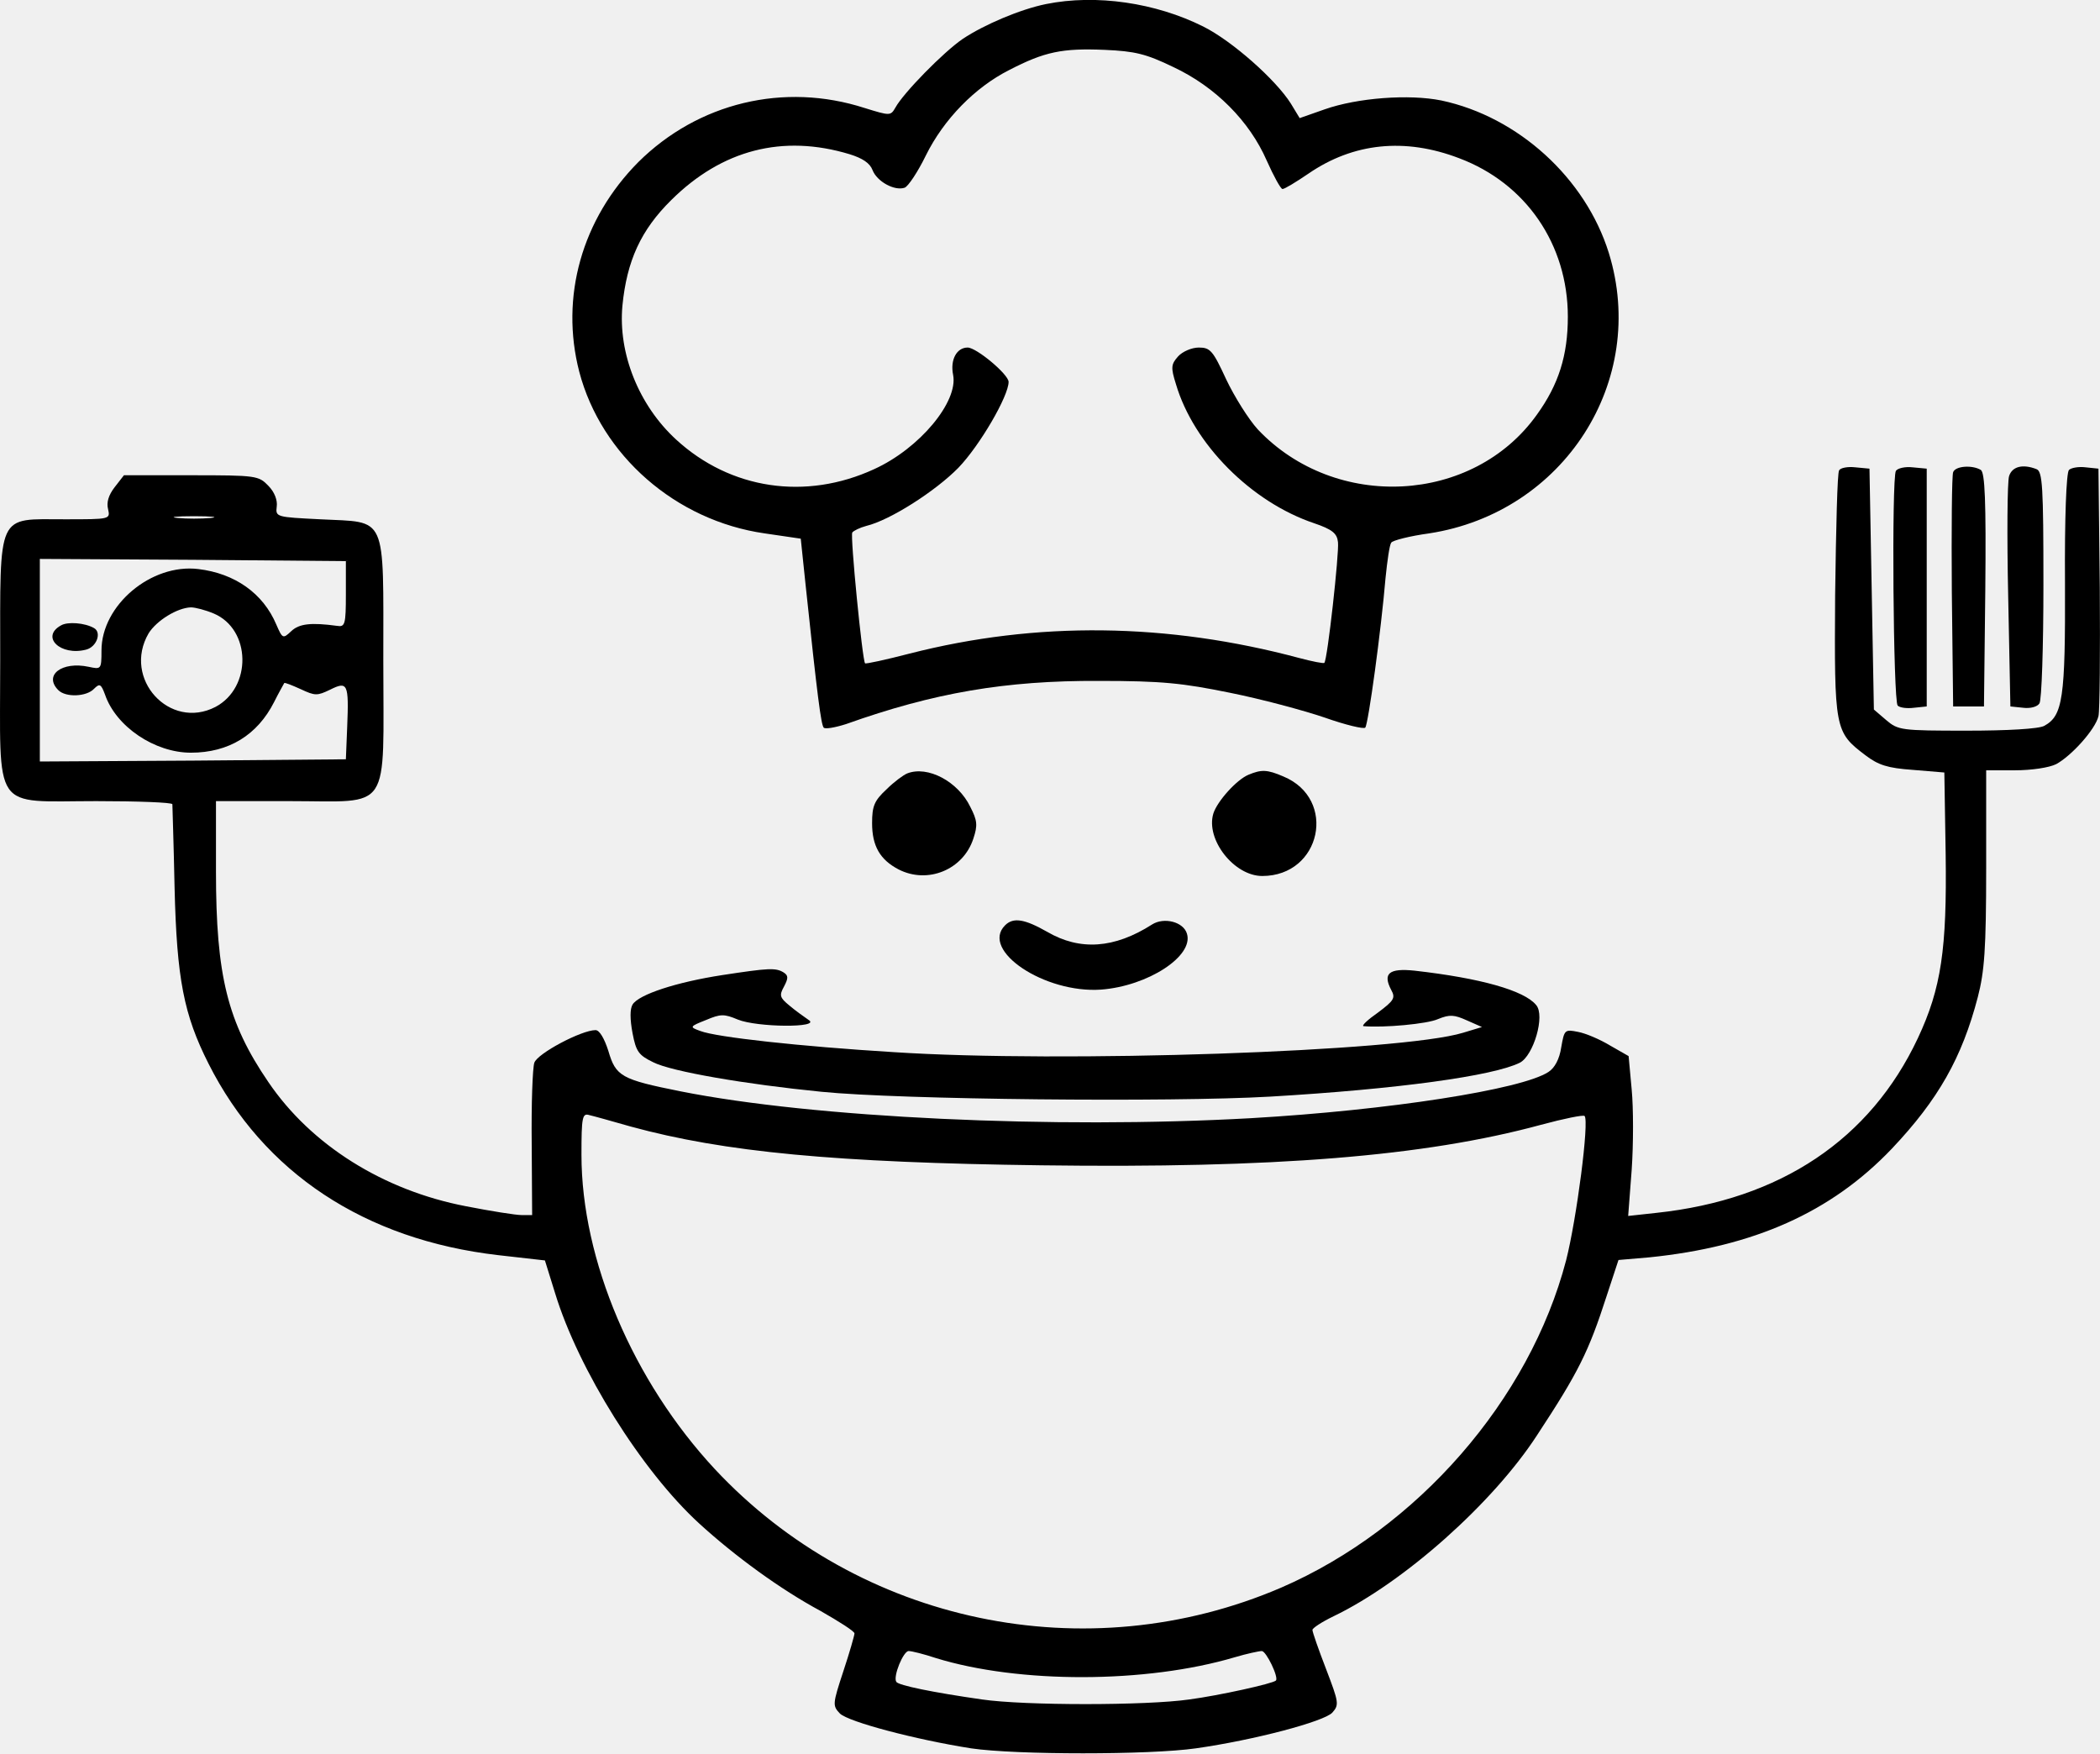
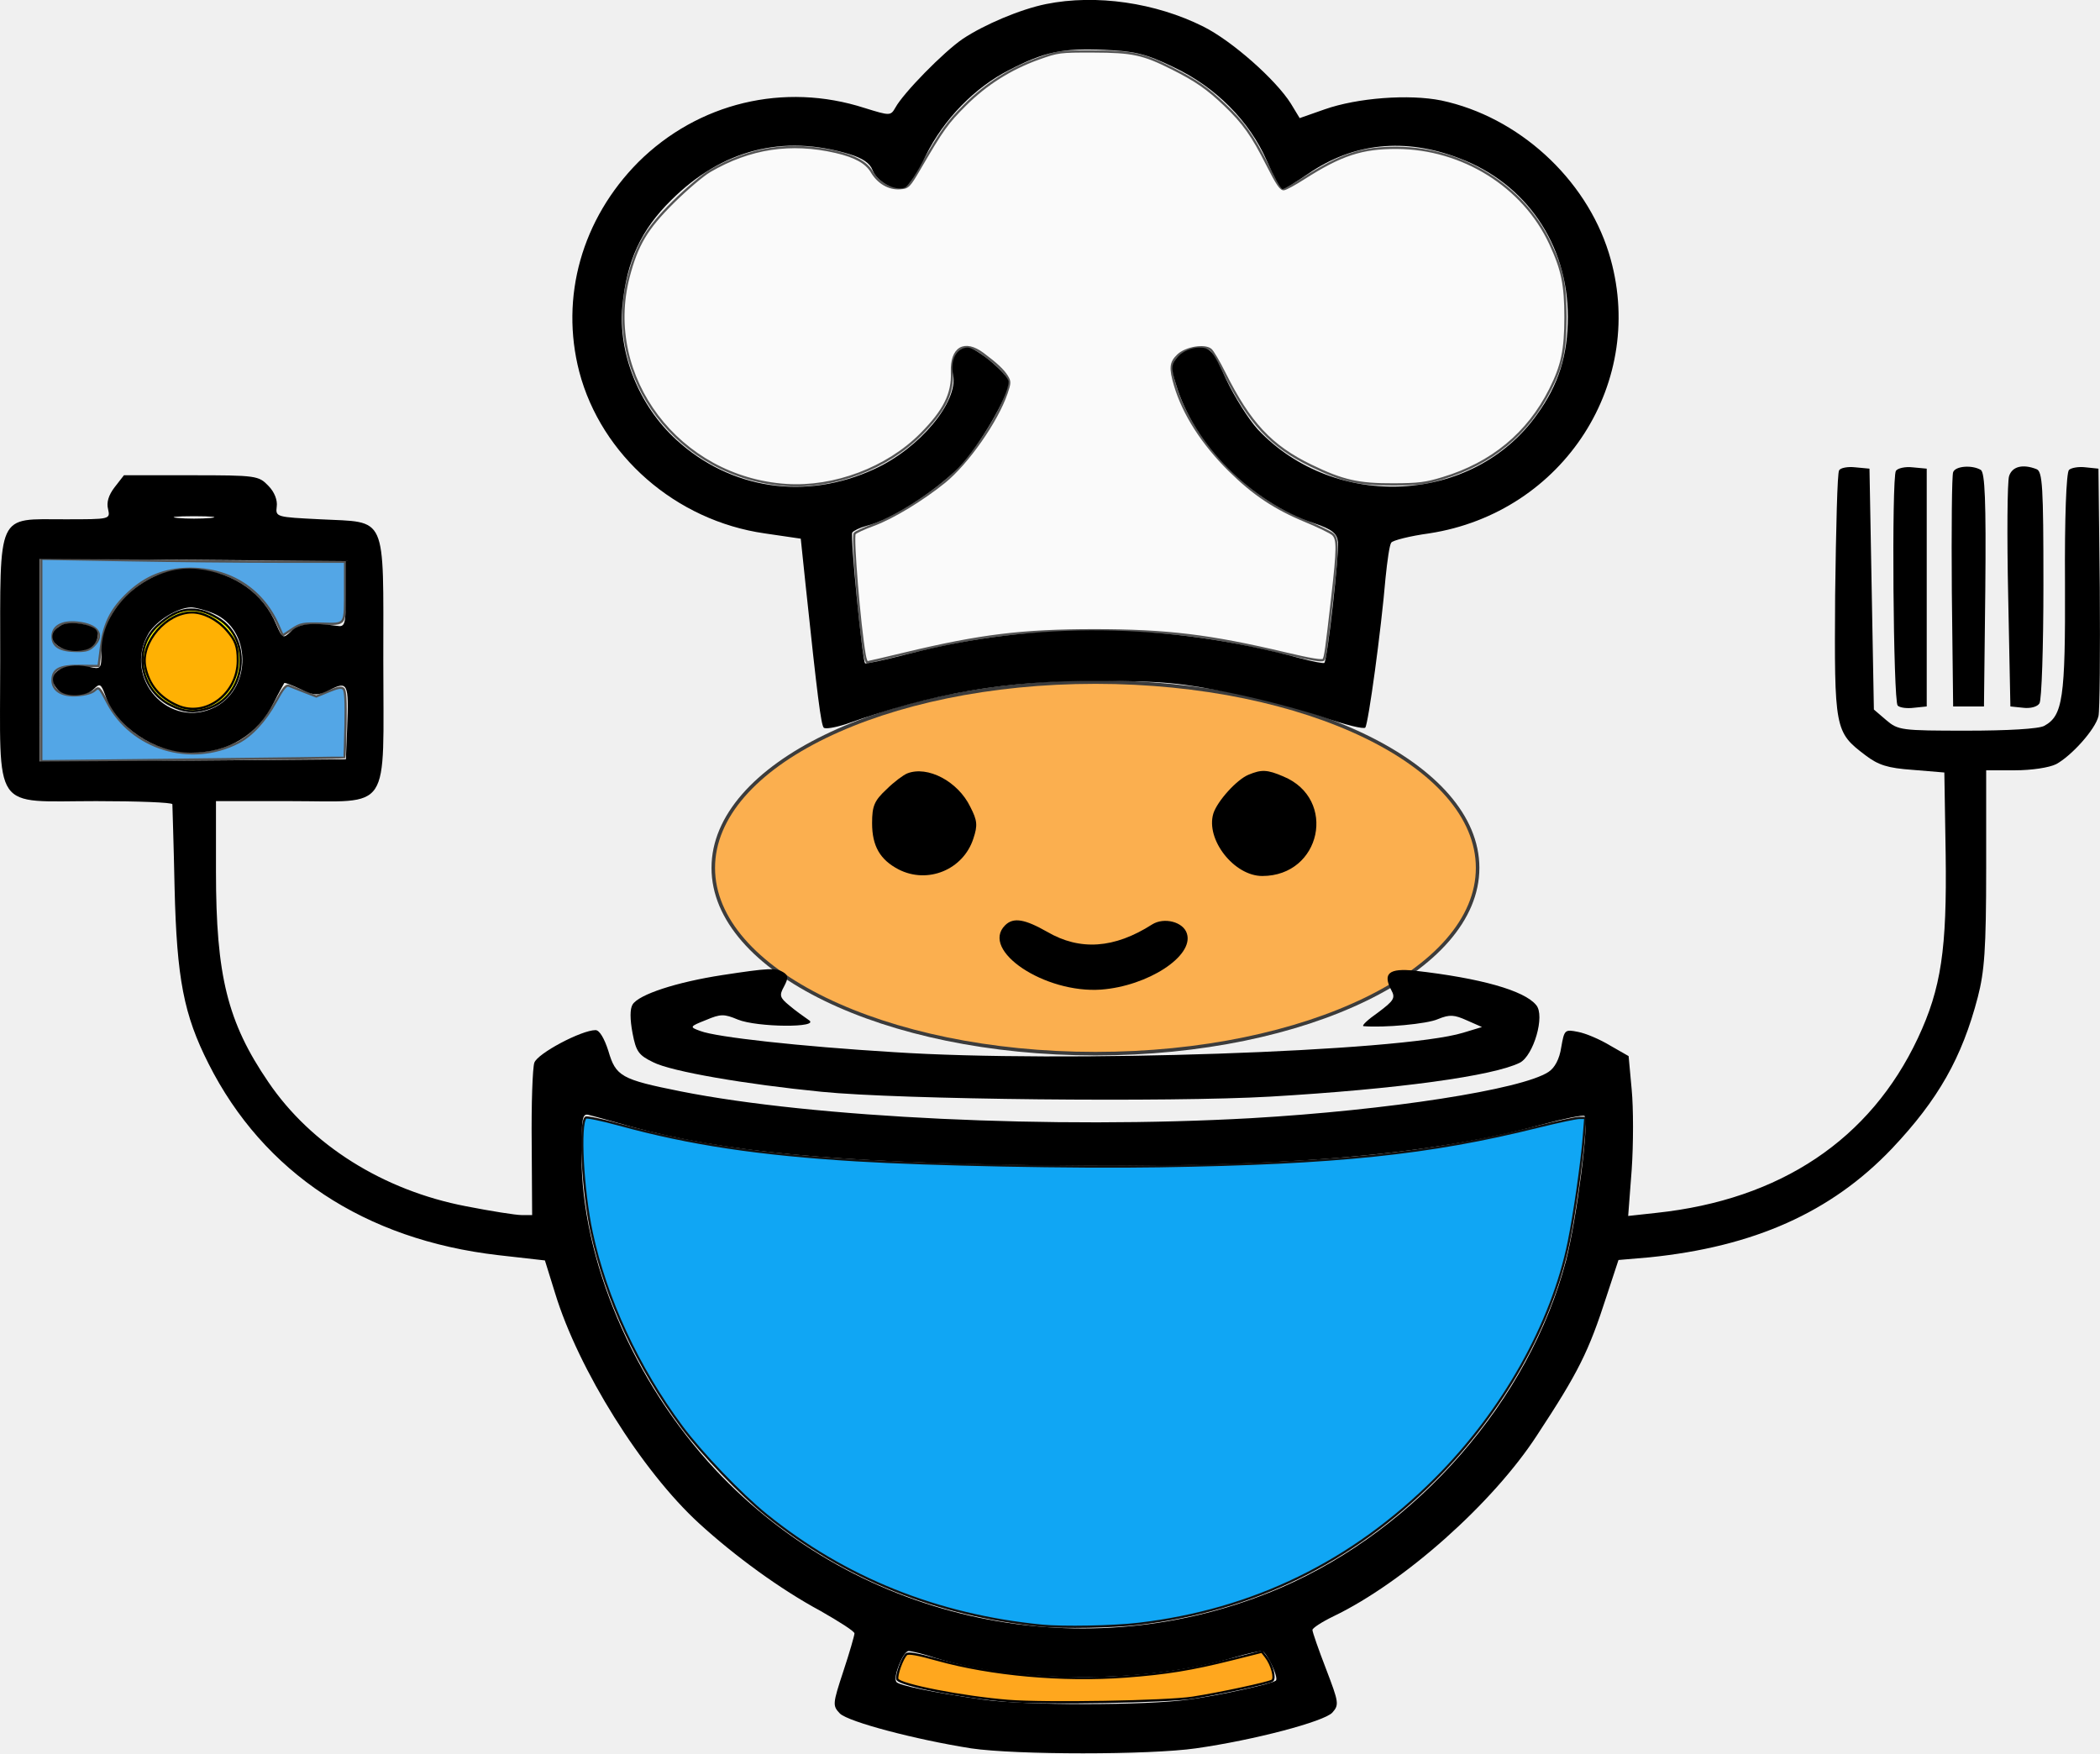
- <svg xmlns="http://www.w3.org/2000/svg" version="1.0" width="476.895pt" height="398.16pt" viewBox="0 0 476.895 398.16" preserveAspectRatio="xMidYMid meet">
-   <g transform="translate(-10.95391,415.9219) scale(0.1,-0.1)" fill="#000000" stroke="none">
-     <path d="M2485 4150 c-59 -12 -141 -47 -189 -79 -44 -30 -135 -123 -153 -156 -11 -19 -12 -19 -70 -1 -183 59 -378 12 -514 -123 -128 -129 -178 -306 -134 -476 50 -190 219 -338 421 -367 l82 -12 11 -105 c27 -256 35 -316 41 -324 3 -4 26 0 51 8 199 71 362 99 574 98 144 0 190 -5 298 -27 70 -14 167 -40 214 -56 48 -17 90 -27 93 -23 7 9 36 221 46 340 4 39 9 75 13 80 3 5 42 15 86 21 306 47 498 346 408 637 -53 170 -206 309 -380 346 -74 15 -191 6 -265 -20 l-57 -20 -20 33 c-34 54 -133 142 -199 175 -108 54 -243 74 -357 51z m289 -143 c96 -45 173 -123 212 -212 16 -36 32 -65 36 -65 5 0 31 16 59 35 102 70 219 82 342 35 152 -57 247 -196 247 -360 0 -88 -21 -154 -70 -222 -145 -204 -458 -220 -634 -34 -21 23 -53 74 -72 114 -30 65 -36 72 -62 72 -16 0 -37 -9 -47 -20 -16 -18 -17 -25 -5 -63 40 -136 171 -268 314 -316 41 -14 52 -23 54 -43 3 -24 -24 -268 -31 -274 -1 -2 -27 3 -57 11 -299 80 -596 84 -885 10 -54 -14 -100 -24 -101 -22 -6 6 -34 289 -29 297 3 4 17 11 32 15 54 13 157 79 209 132 49 51 114 163 114 195 0 17 -73 78 -93 78 -25 0 -40 -28 -33 -62 12 -61 -76 -167 -179 -214 -156 -72 -327 -46 -450 67 -85 78 -132 196 -122 304 10 102 42 172 111 240 115 114 253 150 405 104 29 -9 46 -20 52 -36 10 -26 50 -48 73 -40 8 3 30 36 48 73 41 83 112 155 189 194 81 42 121 50 217 46 69 -3 94 -9 156 -39z" />
-     <path d="M4286 3091 c-4 -5 -7 -132 -9 -283 -2 -306 -1 -311 69 -364 29 -22 50 -29 107 -33 l72 -6 3 -185 c3 -216 -10 -305 -63 -418 -108 -230 -312 -367 -594 -397 l-64 -7 8 105 c4 58 4 140 0 182 l-7 76 -42 24 c-23 14 -56 28 -73 31 -30 6 -31 5 -38 -35 -4 -27 -15 -47 -29 -56 -61 -40 -364 -87 -676 -105 -448 -25 -994 1 -1295 61 -135 27 -147 34 -164 92 -9 28 -20 47 -29 47 -32 0 -132 -53 -139 -74 -4 -11 -7 -94 -6 -183 l1 -163 -24 0 c-13 0 -70 9 -126 20 -188 36 -352 139 -449 282 -93 136 -119 242 -119 478 l0 160 168 0 c233 0 212 -31 212 319 0 337 10 313 -143 321 -100 5 -102 5 -99 29 2 14 -5 33 -19 47 -22 23 -27 24 -175 24 l-153 0 -21 -27 c-14 -18 -19 -35 -15 -50 5 -23 5 -23 -98 -23 -156 0 -147 20 -147 -321 0 -349 -21 -319 218 -319 95 0 172 -3 173 -7 0 -5 3 -90 5 -190 5 -207 21 -288 77 -399 125 -248 355 -400 658 -435 l106 -12 23 -74 c53 -174 197 -404 327 -523 82 -75 185 -150 276 -199 42 -24 77 -46 77 -51 0 -4 -11 -43 -25 -85 -25 -76 -25 -79 -8 -97 20 -19 171 -59 298 -79 102 -15 405 -15 510 0 134 19 291 61 310 81 16 18 15 23 -14 99 -17 44 -31 84 -31 89 0 4 21 18 48 31 160 77 362 257 462 411 94 143 117 189 158 316 l27 82 70 6 c237 24 413 102 551 247 105 111 159 206 195 344 15 58 19 108 19 293 l0 222 65 0 c38 0 78 6 94 14 35 19 89 79 96 109 3 12 4 144 3 292 l-3 270 -29 3 c-16 2 -33 -1 -38 -6 -6 -6 -10 -109 -9 -257 1 -262 -5 -301 -47 -324 -12 -7 -84 -11 -176 -11 -149 0 -156 1 -183 24 l-28 24 -5 274 -5 273 -32 3 c-17 2 -34 -1 -37 -7z m-3698 -108 c-21 -2 -55 -2 -75 0 -21 2 -4 4 37 4 41 0 58 -2 38 -4z m307 -173 c0 -69 -2 -75 -20 -72 -59 8 -86 5 -104 -12 -19 -18 -20 -17 -34 15 -30 71 -94 116 -177 126 -107 13 -220 -82 -220 -185 0 -43 -1 -43 -29 -37 -61 13 -103 -19 -69 -53 17 -17 64 -15 81 3 13 13 16 11 25 -13 25 -73 113 -132 195 -132 86 0 151 40 189 115 11 22 22 41 23 43 1 2 18 -5 38 -14 32 -15 37 -15 66 -1 40 20 43 14 39 -84 l-3 -74 -347 -3 -348 -2 0 230 0 230 348 -2 347 -3 0 -75z m-300 -44 c85 -36 87 -168 4 -212 -104 -54 -212 64 -152 167 18 29 65 58 96 59 10 0 33 -6 52 -14z m947 -1165 c212 -58 465 -82 933 -88 527 -7 869 20 1134 92 52 14 96 23 99 20 11 -11 -18 -234 -42 -328 -83 -317 -338 -609 -647 -743 -442 -190 -958 -82 -1286 269 -186 200 -303 475 -303 714 0 86 2 95 18 90 9 -2 52 -14 94 -26z m693 -1207 c188 -58 477 -58 679 2 27 8 55 14 61 14 10 0 39 -60 32 -67 -7 -7 -129 -34 -197 -43 -97 -14 -374 -14 -470 0 -112 16 -190 32 -195 40 -8 12 16 70 28 70 7 0 35 -7 62 -16z" />
-     <path d="M248 2739 c-47 -26 -1 -70 57 -55 24 6 36 39 18 49 -21 12 -60 15 -75 6z" />
-     <path d="M4415 3090 c-10 -16 -6 -523 4 -533 5 -5 21 -7 37 -5 l29 3 0 270 0 270 -32 3 c-17 2 -34 -2 -38 -8z" />
-     <path d="M4545 3087 c-3 -7 -4 -129 -3 -272 l3 -260 35 0 35 0 3 264 c2 205 -1 266 -10 273 -20 12 -58 9 -63 -5z" />
-     <path d="M4672 3078 c-4 -13 -5 -135 -2 -273 l5 -250 29 -3 c16 -2 32 2 37 10 5 7 9 128 9 269 0 225 -2 258 -16 263 -31 12 -55 6 -62 -16z" />
-     <path d="M2170 2403 c-8 -3 -30 -19 -47 -36 -28 -26 -33 -38 -33 -77 0 -52 18 -83 60 -105 66 -34 147 -1 170 70 10 30 9 41 -7 72 -28 58 -97 94 -143 76z" />
-     <path d="M2945 2400 c-27 -11 -71 -60 -80 -88 -18 -59 47 -142 111 -142 134 0 171 175 48 226 -37 16 -50 16 -79 4z" />
-     <path d="M2392 2058 c-57 -57 90 -155 218 -146 106 8 211 76 195 127 -8 27 -52 38 -79 21 -86 -55 -164 -60 -238 -17 -51 29 -77 34 -96 15z" />
-     <path d="M1750 1945 c-104 -16 -190 -44 -204 -67 -6 -10 -6 -33 0 -65 8 -42 14 -50 47 -66 41 -21 210 -50 382 -67 178 -18 794 -24 1019 -11 290 17 507 47 567 77 31 16 58 107 37 131 -27 33 -126 61 -276 78 -58 6 -73 -6 -53 -44 10 -18 6 -24 -30 -51 -23 -16 -38 -30 -33 -31 46 -4 145 5 169 16 27 11 37 10 66 -3 l34 -15 -43 -13 c-140 -43 -912 -69 -1293 -44 -213 13 -403 34 -439 48 -25 9 -25 10 13 25 33 14 41 14 72 1 44 -18 190 -19 161 -1 -10 7 -30 21 -44 33 -22 18 -23 23 -12 43 10 19 10 25 -1 32 -18 11 -34 10 -139 -6z" />
+ <svg xmlns="http://www.w3.org/2000/svg" version="1.0" width="476.895pt" height="398.16pt" viewBox="0 0 476.895 398.16" preserveAspectRatio="xMidYMid meet" id="svg26">
+   <defs id="defs30" />
+   <ellipse style="opacity:0.748;fill:#ff9919;fill-opacity:1;fill-rule:nonzero;stroke:#000000;stroke-width:0.803;stroke-linecap:square;stroke-opacity:1" id="path19383" cx="248.768" cy="197.077" rx="86.789" ry="42.191" />
+   <g transform="matrix(0.1,0,0,-0.1,-10.95391,415.9219)" fill="#000000" stroke="none" id="g24">
+     <path d="M2485 4150 c-59 -12 -141 -47 -189 -79 -44 -30 -135 -123 -153 -156 -11 -19 -12 -19 -70 -1 -183 59 -378 12 -514 -123 -128 -129 -178 -306 -134 -476 50 -190 219 -338 421 -367 l82 -12 11 -105 c27 -256 35 -316 41 -324 3 -4 26 0 51 8 199 71 362 99 574 98 144 0 190 -5 298 -27 70 -14 167 -40 214 -56 48 -17 90 -27 93 -23 7 9 36 221 46 340 4 39 9 75 13 80 3 5 42 15 86 21 306 47 498 346 408 637 -53 170 -206 309 -380 346 -74 15 -191 6 -265 -20 l-57 -20 -20 33 c-34 54 -133 142 -199 175 -108 54 -243 74 -357 51z m289 -143 c96 -45 173 -123 212 -212 16 -36 32 -65 36 -65 5 0 31 16 59 35 102 70 219 82 342 35 152 -57 247 -196 247 -360 0 -88 -21 -154 -70 -222 -145 -204 -458 -220 -634 -34 -21 23 -53 74 -72 114 -30 65 -36 72 -62 72 -16 0 -37 -9 -47 -20 -16 -18 -17 -25 -5 -63 40 -136 171 -268 314 -316 41 -14 52 -23 54 -43 3 -24 -24 -268 -31 -274 -1 -2 -27 3 -57 11 -299 80 -596 84 -885 10 -54 -14 -100 -24 -101 -22 -6 6 -34 289 -29 297 3 4 17 11 32 15 54 13 157 79 209 132 49 51 114 163 114 195 0 17 -73 78 -93 78 -25 0 -40 -28 -33 -62 12 -61 -76 -167 -179 -214 -156 -72 -327 -46 -450 67 -85 78 -132 196 -122 304 10 102 42 172 111 240 115 114 253 150 405 104 29 -9 46 -20 52 -36 10 -26 50 -48 73 -40 8 3 30 36 48 73 41 83 112 155 189 194 81 42 121 50 217 46 69 -3 94 -9 156 -39z" id="path4" />
+     <path d="M4286 3091 c-4 -5 -7 -132 -9 -283 -2 -306 -1 -311 69 -364 29 -22 50 -29 107 -33 l72 -6 3 -185 c3 -216 -10 -305 -63 -418 -108 -230 -312 -367 -594 -397 l-64 -7 8 105 c4 58 4 140 0 182 l-7 76 -42 24 c-23 14 -56 28 -73 31 -30 6 -31 5 -38 -35 -4 -27 -15 -47 -29 -56 -61 -40 -364 -87 -676 -105 -448 -25 -994 1 -1295 61 -135 27 -147 34 -164 92 -9 28 -20 47 -29 47 -32 0 -132 -53 -139 -74 -4 -11 -7 -94 -6 -183 l1 -163 -24 0 c-13 0 -70 9 -126 20 -188 36 -352 139 -449 282 -93 136 -119 242 -119 478 l0 160 168 0 c233 0 212 -31 212 319 0 337 10 313 -143 321 -100 5 -102 5 -99 29 2 14 -5 33 -19 47 -22 23 -27 24 -175 24 l-153 0 -21 -27 c-14 -18 -19 -35 -15 -50 5 -23 5 -23 -98 -23 -156 0 -147 20 -147 -321 0 -349 -21 -319 218 -319 95 0 172 -3 173 -7 0 -5 3 -90 5 -190 5 -207 21 -288 77 -399 125 -248 355 -400 658 -435 l106 -12 23 -74 c53 -174 197 -404 327 -523 82 -75 185 -150 276 -199 42 -24 77 -46 77 -51 0 -4 -11 -43 -25 -85 -25 -76 -25 -79 -8 -97 20 -19 171 -59 298 -79 102 -15 405 -15 510 0 134 19 291 61 310 81 16 18 15 23 -14 99 -17 44 -31 84 -31 89 0 4 21 18 48 31 160 77 362 257 462 411 94 143 117 189 158 316 l27 82 70 6 c237 24 413 102 551 247 105 111 159 206 195 344 15 58 19 108 19 293 l0 222 65 0 c38 0 78 6 94 14 35 19 89 79 96 109 3 12 4 144 3 292 l-3 270 -29 3 c-16 2 -33 -1 -38 -6 -6 -6 -10 -109 -9 -257 1 -262 -5 -301 -47 -324 -12 -7 -84 -11 -176 -11 -149 0 -156 1 -183 24 l-28 24 -5 274 -5 273 -32 3 c-17 2 -34 -1 -37 -7z m-3698 -108 c-21 -2 -55 -2 -75 0 -21 2 -4 4 37 4 41 0 58 -2 38 -4z m307 -173 c0 -69 -2 -75 -20 -72 -59 8 -86 5 -104 -12 -19 -18 -20 -17 -34 15 -30 71 -94 116 -177 126 -107 13 -220 -82 -220 -185 0 -43 -1 -43 -29 -37 -61 13 -103 -19 -69 -53 17 -17 64 -15 81 3 13 13 16 11 25 -13 25 -73 113 -132 195 -132 86 0 151 40 189 115 11 22 22 41 23 43 1 2 18 -5 38 -14 32 -15 37 -15 66 -1 40 20 43 14 39 -84 l-3 -74 -347 -3 -348 -2 0 230 0 230 348 -2 347 -3 0 -75z m-300 -44 c85 -36 87 -168 4 -212 -104 -54 -212 64 -152 167 18 29 65 58 96 59 10 0 33 -6 52 -14z m947 -1165 c212 -58 465 -82 933 -88 527 -7 869 20 1134 92 52 14 96 23 99 20 11 -11 -18 -234 -42 -328 -83 -317 -338 -609 -647 -743 -442 -190 -958 -82 -1286 269 -186 200 -303 475 -303 714 0 86 2 95 18 90 9 -2 52 -14 94 -26z m693 -1207 c188 -58 477 -58 679 2 27 8 55 14 61 14 10 0 39 -60 32 -67 -7 -7 -129 -34 -197 -43 -97 -14 -374 -14 -470 0 -112 16 -190 32 -195 40 -8 12 16 70 28 70 7 0 35 -7 62 -16z" id="path6" />
+     <path d="M248 2739 c-47 -26 -1 -70 57 -55 24 6 36 39 18 49 -21 12 -60 15 -75 6z" id="path8" />
+     <path d="M4415 3090 c-10 -16 -6 -523 4 -533 5 -5 21 -7 37 -5 l29 3 0 270 0 270 -32 3 c-17 2 -34 -2 -38 -8z" id="path10" />
+     <path d="M4545 3087 c-3 -7 -4 -129 -3 -272 l3 -260 35 0 35 0 3 264 c2 205 -1 266 -10 273 -20 12 -58 9 -63 -5z" id="path12" />
+     <path d="M4672 3078 c-4 -13 -5 -135 -2 -273 l5 -250 29 -3 c16 -2 32 2 37 10 5 7 9 128 9 269 0 225 -2 258 -16 263 -31 12 -55 6 -62 -16z" id="path14" />
+     <path d="M2170 2403 c-8 -3 -30 -19 -47 -36 -28 -26 -33 -38 -33 -77 0 -52 18 -83 60 -105 66 -34 147 -1 170 70 10 30 9 41 -7 72 -28 58 -97 94 -143 76z" id="path16" />
+     <path d="M2945 2400 c-27 -11 -71 -60 -80 -88 -18 -59 47 -142 111 -142 134 0 171 175 48 226 -37 16 -50 16 -79 4z" id="path18" />
+     <path d="M2392 2058 c-57 -57 90 -155 218 -146 106 8 211 76 195 127 -8 27 -52 38 -79 21 -86 -55 -164 -60 -238 -17 -51 29 -77 34 -96 15z" id="path20" />
+     <path d="M1750 1945 c-104 -16 -190 -44 -204 -67 -6 -10 -6 -33 0 -65 8 -42 14 -50 47 -66 41 -21 210 -50 382 -67 178 -18 794 -24 1019 -11 290 17 507 47 567 77 31 16 58 107 37 131 -27 33 -126 61 -276 78 -58 6 -73 -6 -53 -44 10 -18 6 -24 -30 -51 -23 -16 -38 -30 -33 -31 46 -4 145 5 169 16 27 11 37 10 66 -3 l34 -15 -43 -13 c-140 -43 -912 -69 -1293 -44 -213 13 -403 34 -439 48 -25 9 -25 10 13 25 33 14 41 14 72 1 44 -18 190 -19 161 -1 -10 7 -30 21 -44 33 -22 18 -23 23 -12 43 10 19 10 25 -1 32 -18 11 -34 10 -139 -6z" id="path22" />
  </g>
+   <path style="opacity:0.932;fill:#00a1f4;fill-opacity:1;fill-rule:nonzero;stroke:#000000;stroke-width:0.676;stroke-linecap:square;stroke-opacity:1" d="m 315.485,492.223 c -31.761,-3.107 -59.73,-14.351 -83.521,-33.576 -7.66,-6.19 -19.504,-18.55 -25.494,-26.604 -13.328,-17.922 -23.05,-38.887 -27.328,-58.933 -2.74,-12.839 -3.781,-32.738 -1.816,-34.704 0.297,-0.297 4.863,0.646 10.147,2.096 21.413,5.876 42.198,9.003 71.848,10.809 22.36,1.362 65.715,2.214 91.668,1.801 53.783,-0.854 81.934,-3.794 114.768,-11.984 5.842,-1.457 11.437,-2.649 12.435,-2.649 h 1.814 l -0.46,5.917 c -0.595,7.647 -2.801,23.035 -4.518,31.519 -5.042,24.914 -19.917,51.385 -40.387,71.873 -25.161,25.183 -55.138,39.808 -89.941,43.879 -7.656,0.896 -22.798,1.184 -29.216,0.556 z" id="path4063" transform="scale(0.75)" />
+   <path style="opacity:0.645;fill:#ffffff;fill-opacity:1;fill-rule:nonzero;stroke:#000000;stroke-width:0.676;stroke-linecap:square;stroke-opacity:1" d="m 261.823,198.319 c -1.564,-8.897 -3.78,-35.793 -3.03,-36.771 0.32,-0.417 2.866,-1.592 5.658,-2.61 5.772,-2.105 14.706,-7.505 21.507,-13 6.998,-5.654 15.92,-18.41 18.823,-26.913 1.046,-3.065 1.057,-3.54 0.113,-5.072 -1.138,-1.846 -3.195,-3.779 -7.263,-6.82 -5.625,-4.206 -9.67,-1.801 -9.386,5.58 0.252,6.529 -2.305,11.646 -9.37,18.756 -10.253,10.318 -26.254,16.347 -40.825,15.382 -32.523,-2.154 -55.612,-32.626 -47.73,-62.993 2.528,-9.74 5.473,-14.675 13.52,-22.655 3.938,-3.906 8.901,-8.122 11.029,-9.37 12.067,-7.075 24.591,-8.983 38.244,-5.826 5.849,1.353 9.203,3.214 10.865,6.03 1.933,3.276 5.202,5.184 8.489,4.953 2.545,-0.178 2.745,-0.381 6.184,-6.271 6.756,-11.573 8.116,-13.471 13.536,-18.897 6.361,-6.368 13.79,-11.055 22.406,-14.134 5.74,-2.052 6.359,-2.131 16.447,-2.1 11.938,0.037 15.065,0.713 23.964,5.18 7.132,3.58 10.613,5.994 15.834,10.976 5.718,5.457 8.351,9.166 12.91,18.185 2.961,5.858 4.09,7.504 5.035,7.339 0.669,-0.117 3.302,-1.549 5.851,-3.183 11.37,-7.288 17.75,-9.383 28.381,-9.321 19.879,0.117 38.296,11.614 46.367,28.947 3.677,7.895 4.623,12.465 4.623,22.317 0,9.97 -1.001,14.702 -4.636,21.921 -6.719,13.342 -17.606,22.328 -32.516,26.836 -5.201,1.573 -7.309,1.839 -14.853,1.873 -10.686,0.049 -15.454,-1.03 -25.022,-5.666 -12.109,-5.866 -18.638,-12.855 -26.243,-28.094 -1.681,-3.368 -3.541,-6.526 -4.134,-7.018 -1.854,-1.538 -7.546,-0.575 -9.894,1.674 -2.308,2.211 -2.472,3.872 -0.907,9.146 2.576,8.678 8.267,17.57 16.43,25.671 7.238,7.183 13.765,11.544 22.969,15.348 3.932,1.625 7.69,3.444 8.352,4.043 1.569,1.42 1.547,4.298 -0.149,19.14 -1.822,15.942 -2.105,17.963 -2.639,18.828 -0.317,0.513 -3.894,-0.074 -11.59,-1.902 -22.684,-5.389 -36.012,-7.004 -57.795,-7.004 -21.748,0 -34.628,1.576 -57.185,6.999 -6.159,1.48 -11.374,2.692 -11.591,2.692 -0.216,0 -0.567,-0.989 -0.779,-2.198 z" id="path7239" transform="scale(0.75)" />
+   <path style="opacity:0.654;fill:#007fe1;fill-opacity:1;fill-rule:nonzero;stroke:#000000;stroke-width:0.676;stroke-linecap:square;stroke-opacity:1" d="m 12.511,199.829 v -30.641 l 25.868,0.447 c 14.227,0.246 34.921,0.447 45.987,0.448 l 20.119,9.6e-4 -0.009,7.946 c -0.013,11.604 0.414,10.949 -7.042,10.787 -5.778,-0.126 -6.439,-2.3e-4 -9.032,1.715 l -2.798,1.851 -1.372,-3.102 c -5.061,-11.441 -15.634,-17.747 -28.561,-17.033 -6.953,0.384 -12.545,2.968 -17.774,8.213 -4.511,4.525 -6.501,8.759 -7.355,15.65 l -0.687,5.541 -5.553,-0.061 c -6.304,-0.069 -8.412,1.031 -8.412,4.39 0,3.132 2.905,4.869 7.583,4.534 2.418,-0.173 4.355,-0.722 5.179,-1.467 1.28,-1.158 1.384,-1.061 3.845,3.622 7.385,14.054 25.168,19.516 39.588,12.159 4.103,-2.093 8.247,-6.593 11.456,-12.441 2.198,-4.004 3.1,-5.089 3.949,-4.746 0.605,0.244 2.715,1.072 4.689,1.84 l 3.589,1.395 3.731,-1.546 c 2.879,-1.193 3.913,-1.363 4.527,-0.743 0.557,0.562 0.734,3.778 0.592,10.715 -0.112,5.451 -0.264,9.97 -0.338,10.042 -0.074,0.072 -20.753,0.354 -45.953,0.628 l -45.818,0.497 z m 15.923,-4.354 c 3.322,-3.322 1.114,-6.381 -5.029,-6.972 -4.694,-0.451 -7.513,1.137 -7.513,4.232 0,2.972 2.275,4.335 7.301,4.373 2.922,0.022 3.887,-0.279 5.241,-1.633 z" id="path10760" transform="scale(0.75)" />
+   <path style="opacity:1;fill:#ffff00;fill-opacity:1;fill-rule:nonzero;stroke:#000000;stroke-width:0.676;stroke-linecap:square;stroke-opacity:1" d="m 51.688,213.536 c -9.498,-4.811 -11.519,-17.313 -3.91,-24.187 6.206,-5.607 11.437,-6.228 18.203,-2.161 10.683,6.422 8.539,23.867 -3.372,27.435 -4.043,1.211 -6.954,0.921 -10.921,-1.088 z" id="path13039" transform="scale(0.75)" />
+   <path style="opacity:1;fill:#ffaf04;fill-opacity:0.965;fill-rule:nonzero;stroke:#000000;stroke-width:0.676;stroke-linecap:square;stroke-opacity:1" d="m 53.794,213.652 c -5.455,-2.366 -8.811,-6.419 -9.835,-11.875 -1.377,-7.341 6.449,-16.352 14.2,-16.352 3.438,0 7.629,2.14 10.423,5.322 2.782,3.169 3.445,4.969 3.426,9.308 -0.042,10.017 -9.755,17.268 -18.215,13.598 z" id="path17940" transform="scale(0.75)" />
+   <path style="opacity:1;fill:#ffa71e;fill-opacity:1;fill-rule:nonzero;stroke:#000000;stroke-width:0.676;stroke-linecap:square;stroke-opacity:1" d="m 305.341,514.995 c -13.756,-1.103 -32.959,-4.841 -33.612,-6.543 -0.435,-1.134 1.537,-6.583 2.747,-7.587 0.604,-0.501 3.265,-0.028 9.242,1.644 16.414,4.591 38.159,6.537 57.128,5.112 12.268,-0.921 20.061,-2.188 32.119,-5.22 l 9.126,-2.295 1.186,1.523 c 1.868,2.399 2.98,6.583 1.925,7.235 -1.201,0.742 -15.918,3.897 -24.067,5.158 -7.957,1.232 -44.59,1.87 -55.793,0.971 z" id="path17968" transform="scale(0.75)" />
</svg>
